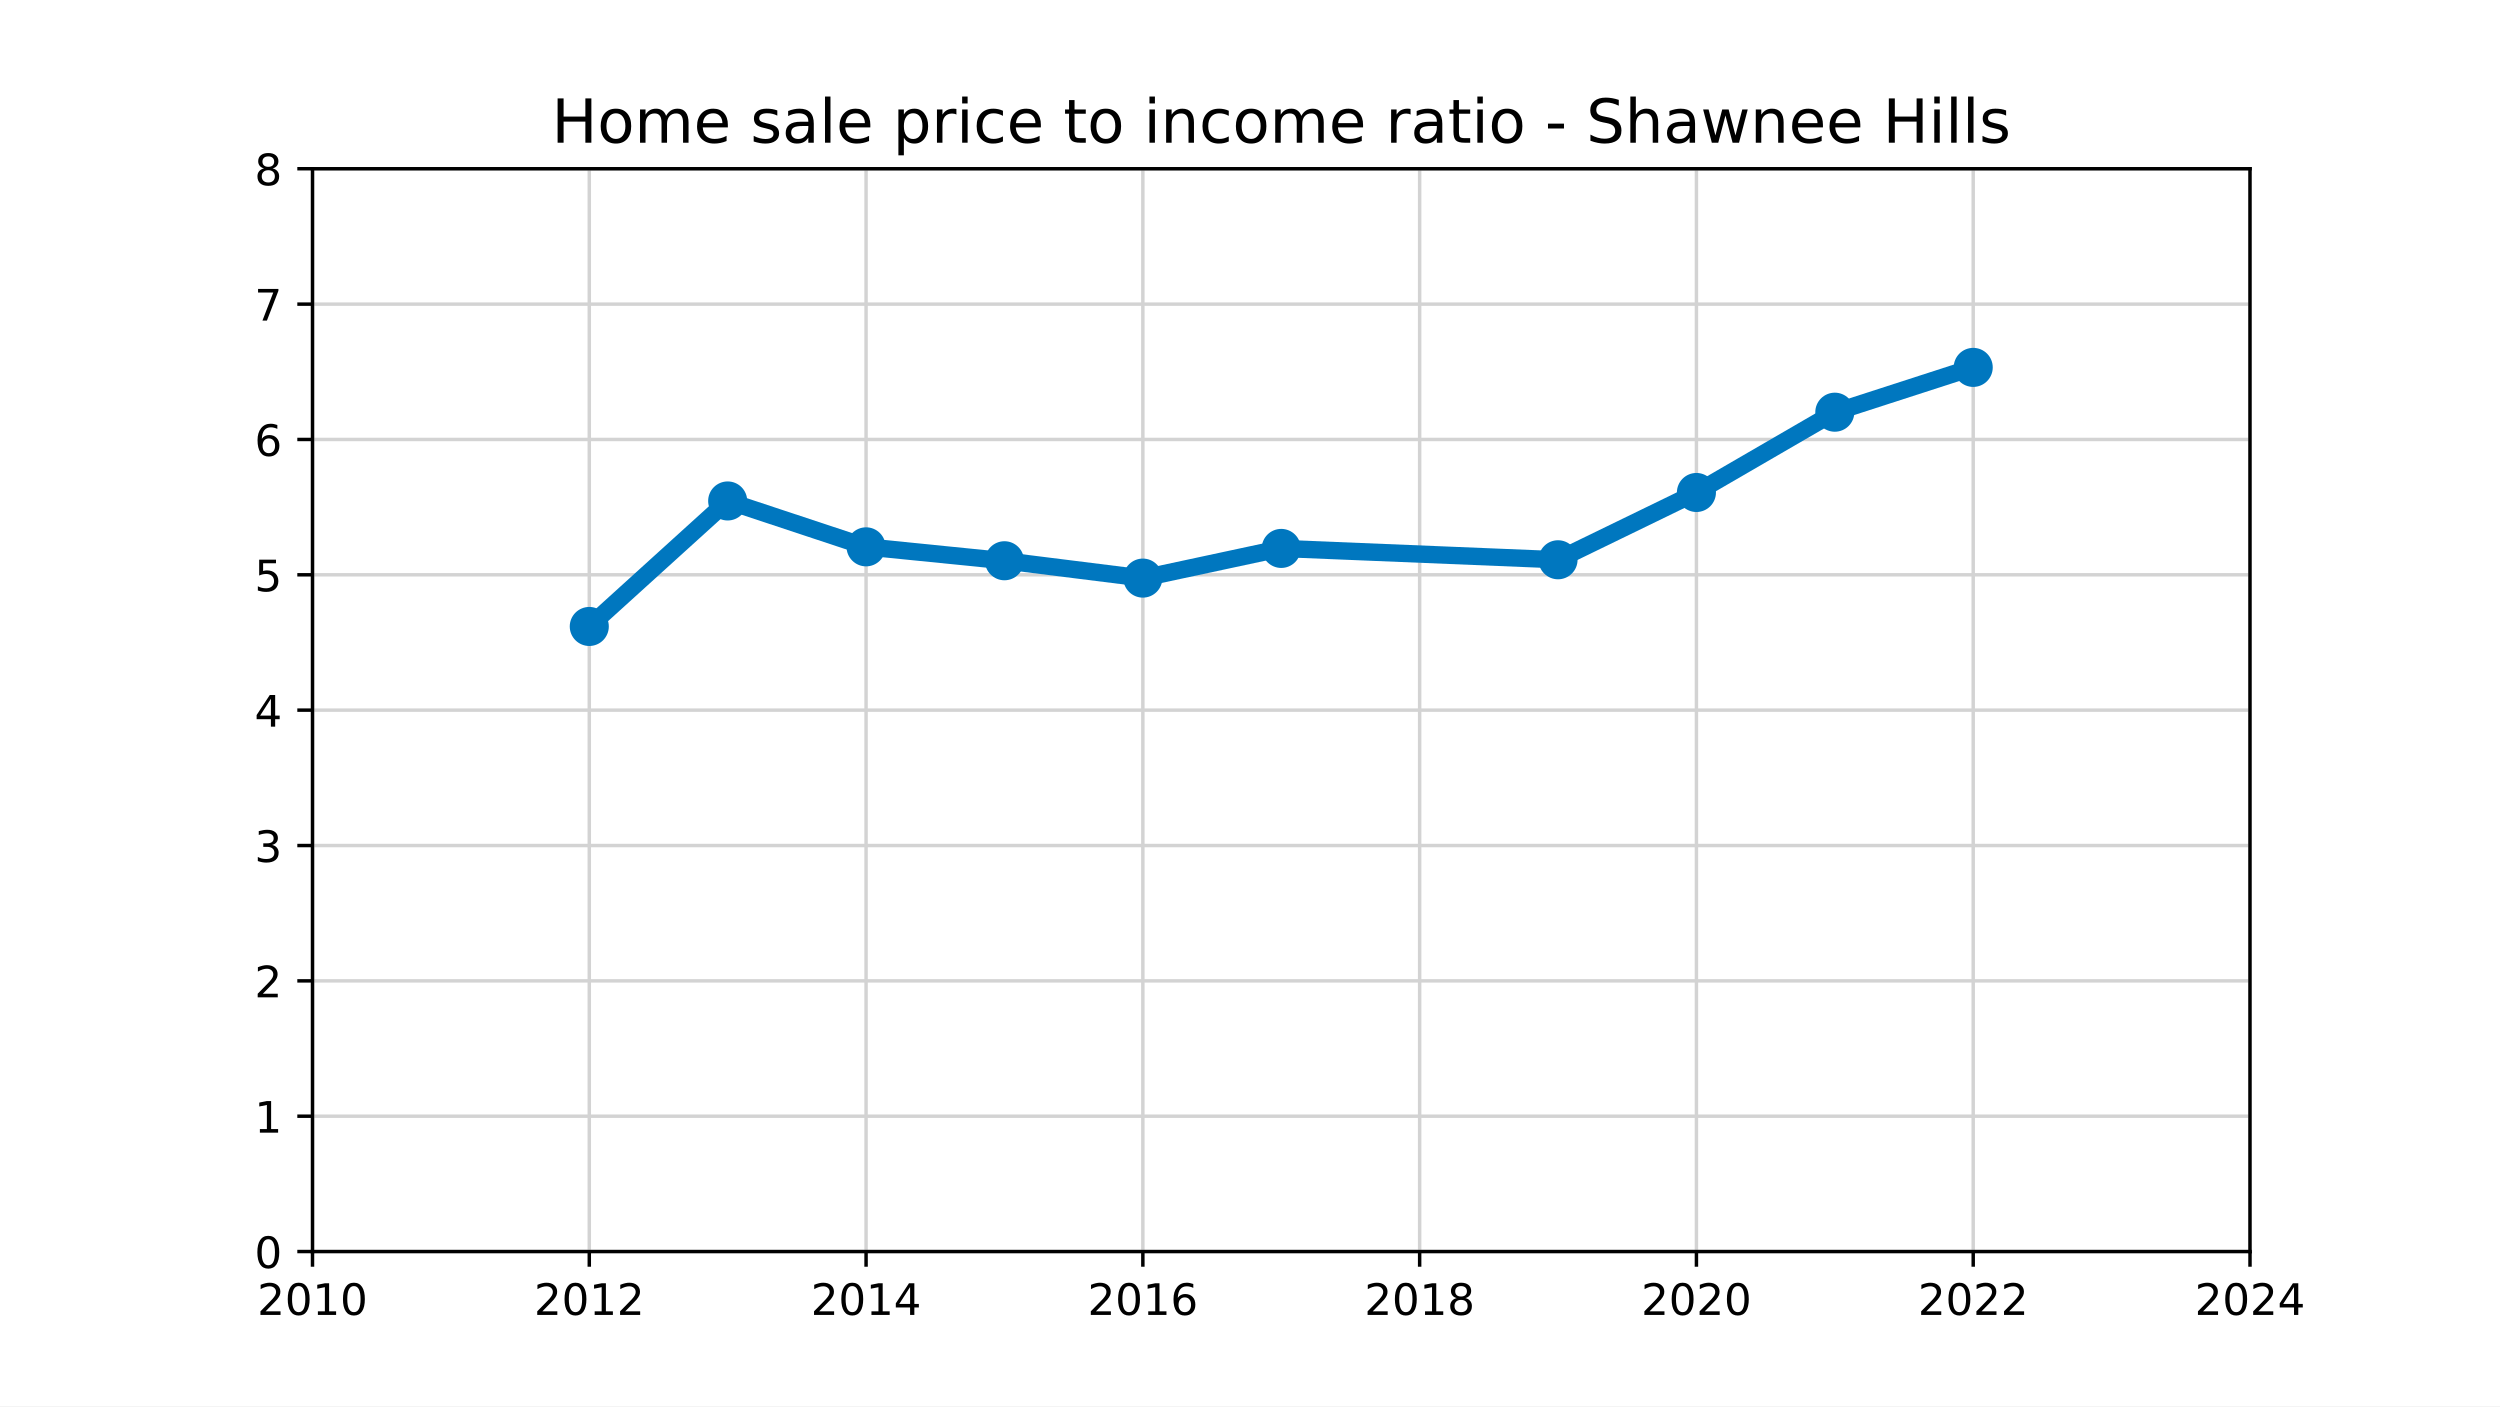
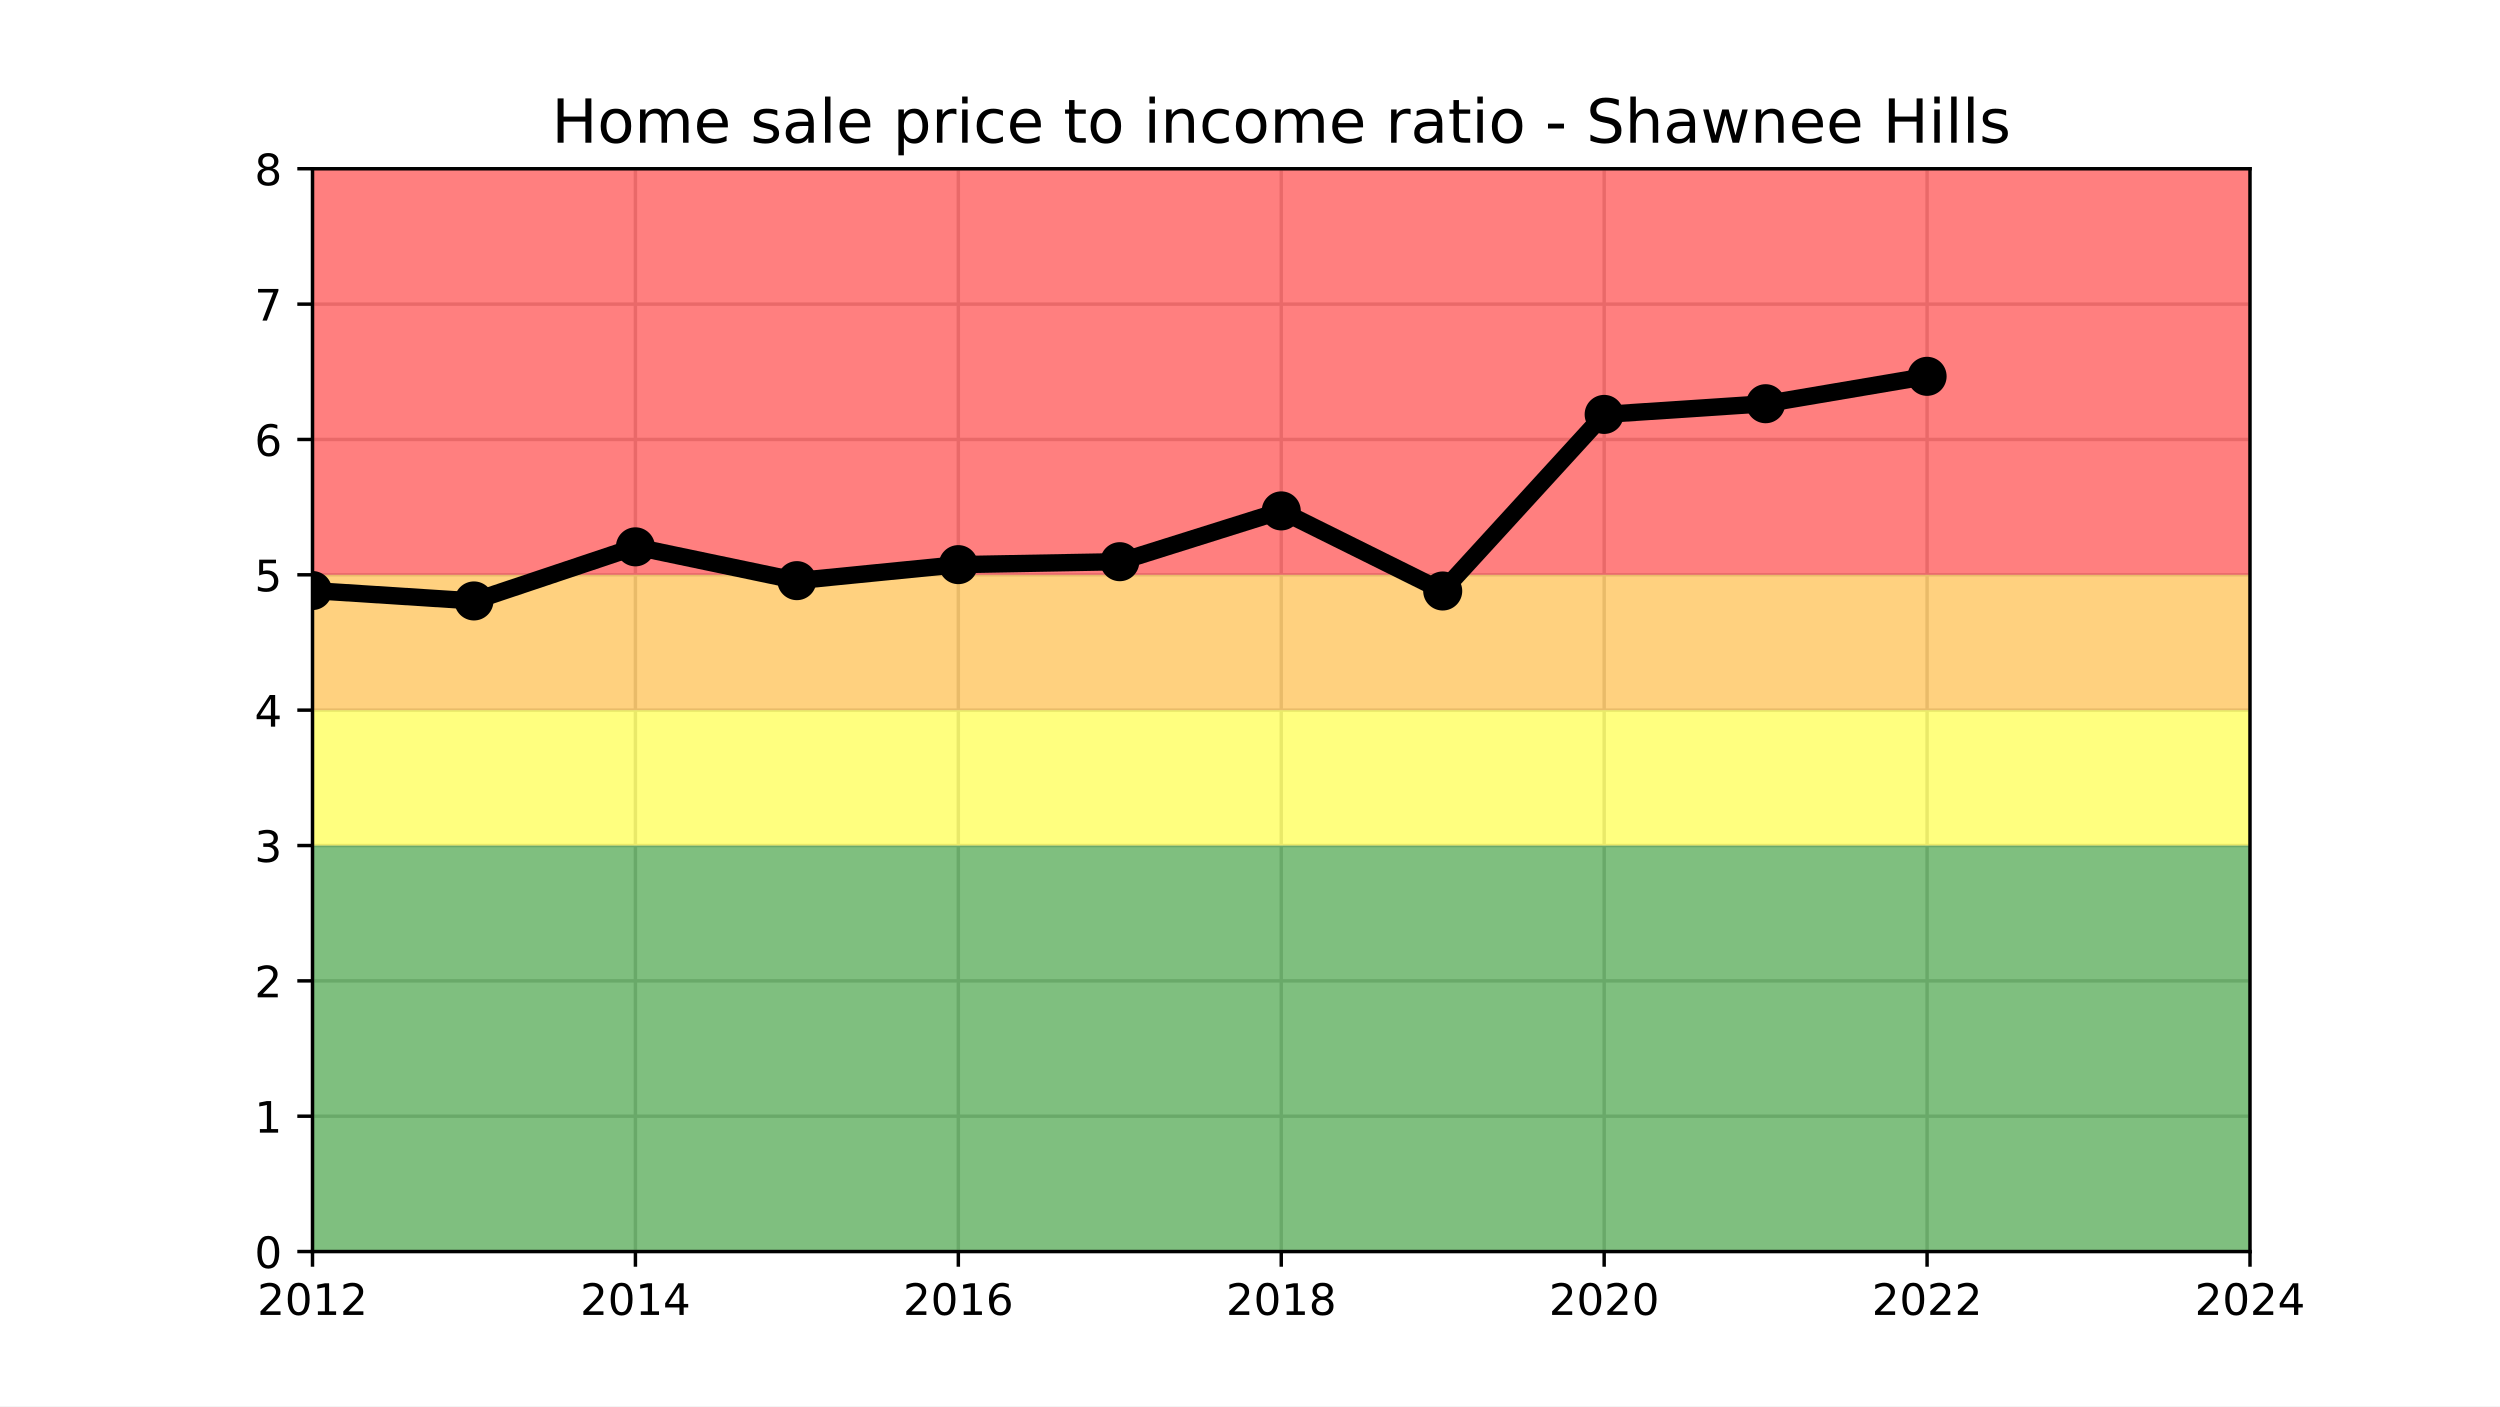
<svg xmlns="http://www.w3.org/2000/svg" xmlns:xlink="http://www.w3.org/1999/xlink" width="576pt" height="324pt" viewBox="0 0 576 324" version="1.1">
  <defs>
    <style type="text/css">*{stroke-linejoin: round; stroke-linecap: butt}</style>
  </defs>
  <g id="figure_1">
    <g id="patch_1">
      <path d="M 0 324  L 576 324  L 576 0  L 0 0  z " style="fill: #ffffff" />
    </g>
    <g id="axes_1">
      <g id="patch_2">
        <path d="M 72 288.36  L 518.4 288.36  L 518.4 38.88  L 72 38.88  z " style="fill: #ffffff" />
      </g>
      <g id="matplotlib.axis_1">
        <g id="xtick_1">
          <g id="line2d_1">
-             <path d="M 72 288.36  L 72 38.88  " clip-path="url(#p5e0b19fc4f)" style="fill: none; stroke: #d3d3d3; stroke-width: 0.8; stroke-linecap: square" />
+             <path d="M 72 288.36  L 72 38.88  " clip-path="url(#pfe9d00cd19)" style="fill: none; stroke: #d3d3d3; stroke-width: 0.8; stroke-linecap: square" />
          </g>
          <g id="line2d_2">
            <defs>
-               <path id="m7cb2b89557" d="M 0 0  L 0 3.5  " style="stroke: #000000; stroke-width: 0.8" />
+               <path id="m9b3ba70a2d" d="M 0 0  L 0 3.5  " style="stroke: #000000; stroke-width: 0.8" />
            </defs>
            <g>
-               <use xlink:href="#m7cb2b89557" x="72" y="288.36" style="stroke: #000000; stroke-width: 0.8" />
+               <use xlink:href="#m9b3ba70a2d" x="72" y="288.36" style="stroke: #000000; stroke-width: 0.8" />
            </g>
          </g>
          <g id="text_1">
            <g transform="translate(59.275 302.9584) scale(0.1 -0.1)">
              <defs>
                <path id="DejaVuSans-32" d="M 1228 531  L 3431 531  L 3431 0  L 469 0  L 469 531  Q 828 903 1448 1529  Q 2069 2156 2228 2338  Q 2531 2678 2651 2914  Q 2772 3150 2772 3378  Q 2772 3750 2511 3984  Q 2250 4219 1831 4219  Q 1534 4219 1204 4116  Q 875 4013 500 3803  L 500 4441  Q 881 4594 1212 4672  Q 1544 4750 1819 4750  Q 2544 4750 2975 4387  Q 3406 4025 3406 3419  Q 3406 3131 3298 2873  Q 3191 2616 2906 2266  Q 2828 2175 2409 1742  Q 1991 1309 1228 531  z " transform="scale(0.015625)" />
                <path id="DejaVuSans-30" d="M 2034 4250  Q 1547 4250 1301 3770  Q 1056 3291 1056 2328  Q 1056 1369 1301 889  Q 1547 409 2034 409  Q 2525 409 2770 889  Q 3016 1369 3016 2328  Q 3016 3291 2770 3770  Q 2525 4250 2034 4250  z M 2034 4750  Q 2819 4750 3233 4129  Q 3647 3509 3647 2328  Q 3647 1150 3233 529  Q 2819 -91 2034 -91  Q 1250 -91 836 529  Q 422 1150 422 2328  Q 422 3509 836 4129  Q 1250 4750 2034 4750  z " transform="scale(0.015625)" />
                <path id="DejaVuSans-31" d="M 794 531  L 1825 531  L 1825 4091  L 703 3866  L 703 4441  L 1819 4666  L 2450 4666  L 2450 531  L 3481 531  L 3481 0  L 794 0  L 794 531  z " transform="scale(0.015625)" />
              </defs>
              <use xlink:href="#DejaVuSans-32" />
              <use xlink:href="#DejaVuSans-30" x="63.623" />
              <use xlink:href="#DejaVuSans-31" x="127.246" />
-               <use xlink:href="#DejaVuSans-30" x="190.869" />
+               <use xlink:href="#DejaVuSans-32" x="190.869" />
            </g>
          </g>
        </g>
        <g id="xtick_2">
          <g id="line2d_3">
-             <path d="M 135.771 288.36  L 135.771 38.88  " clip-path="url(#p5e0b19fc4f)" style="fill: none; stroke: #d3d3d3; stroke-width: 0.8; stroke-linecap: square" />
+             <path d="M 146.4 288.36  L 146.4 38.88  " clip-path="url(#pfe9d00cd19)" style="fill: none; stroke: #d3d3d3; stroke-width: 0.8; stroke-linecap: square" />
          </g>
          <g id="line2d_4">
            <g>
-               <use xlink:href="#m7cb2b89557" x="135.771" y="288.36" style="stroke: #000000; stroke-width: 0.8" />
+               <use xlink:href="#m9b3ba70a2d" x="146.4" y="288.36" style="stroke: #000000; stroke-width: 0.8" />
            </g>
          </g>
          <g id="text_2">
-             <g transform="translate(123.0464 302.9584) scale(0.1 -0.1)">
+             <g transform="translate(133.675 302.9584) scale(0.1 -0.1)">
+               <defs>
+                 <path id="DejaVuSans-34" d="M 2419 4116  L 825 1625  L 2419 1625  L 2419 4116  z M 2253 4666  L 3047 4666  L 3047 1625  L 3713 1625  L 3713 1100  L 3047 1100  L 3047 0  L 2419 0  L 2419 1100  L 313 1100  L 313 1709  L 2253 4666  z " transform="scale(0.015625)" />
+               </defs>
              <use xlink:href="#DejaVuSans-32" />
              <use xlink:href="#DejaVuSans-30" x="63.623" />
              <use xlink:href="#DejaVuSans-31" x="127.246" />
-               <use xlink:href="#DejaVuSans-32" x="190.869" />
+               <use xlink:href="#DejaVuSans-34" x="190.869" />
            </g>
          </g>
        </g>
        <g id="xtick_3">
          <g id="line2d_5">
-             <path d="M 199.543 288.36  L 199.543 38.88  " clip-path="url(#p5e0b19fc4f)" style="fill: none; stroke: #d3d3d3; stroke-width: 0.8; stroke-linecap: square" />
+             <path d="M 220.8 288.36  L 220.8 38.88  " clip-path="url(#pfe9d00cd19)" style="fill: none; stroke: #d3d3d3; stroke-width: 0.8; stroke-linecap: square" />
          </g>
          <g id="line2d_6">
            <g>
-               <use xlink:href="#m7cb2b89557" x="199.543" y="288.36" style="stroke: #000000; stroke-width: 0.8" />
+               <use xlink:href="#m9b3ba70a2d" x="220.8" y="288.36" style="stroke: #000000; stroke-width: 0.8" />
            </g>
          </g>
          <g id="text_3">
-             <g transform="translate(186.8179 302.9584) scale(0.1 -0.1)">
-               <defs>
-                 <path id="DejaVuSans-34" d="M 2419 4116  L 825 1625  L 2419 1625  L 2419 4116  z M 2253 4666  L 3047 4666  L 3047 1625  L 3713 1625  L 3713 1100  L 3047 1100  L 3047 0  L 2419 0  L 2419 1100  L 313 1100  L 313 1709  L 2253 4666  z " transform="scale(0.015625)" />
+             <g transform="translate(208.075 302.9584) scale(0.1 -0.1)">
+               <defs>
+                 <path id="DejaVuSans-36" d="M 2113 2584  Q 1688 2584 1439 2293  Q 1191 2003 1191 1497  Q 1191 994 1439 701  Q 1688 409 2113 409  Q 2538 409 2786 701  Q 3034 994 3034 1497  Q 3034 2003 2786 2293  Q 2538 2584 2113 2584  z M 3366 4563  L 3366 3988  Q 3128 4100 2886 4159  Q 2644 4219 2406 4219  Q 1781 4219 1451 3797  Q 1122 3375 1075 2522  Q 1259 2794 1537 2939  Q 1816 3084 2150 3084  Q 2853 3084 3261 2657  Q 3669 2231 3669 1497  Q 3669 778 3244 343  Q 2819 -91 2113 -91  Q 1303 -91 875 529  Q 447 1150 447 2328  Q 447 3434 972 4092  Q 1497 4750 2381 4750  Q 2619 4750 2861 4703  Q 3103 4656 3366 4563  z " transform="scale(0.015625)" />
              </defs>
              <use xlink:href="#DejaVuSans-32" />
              <use xlink:href="#DejaVuSans-30" x="63.623" />
              <use xlink:href="#DejaVuSans-31" x="127.246" />
-               <use xlink:href="#DejaVuSans-34" x="190.869" />
+               <use xlink:href="#DejaVuSans-36" x="190.869" />
            </g>
          </g>
        </g>
        <g id="xtick_4">
          <g id="line2d_7">
-             <path d="M 263.314 288.36  L 263.314 38.88  " clip-path="url(#p5e0b19fc4f)" style="fill: none; stroke: #d3d3d3; stroke-width: 0.8; stroke-linecap: square" />
+             <path d="M 295.2 288.36  L 295.2 38.88  " clip-path="url(#pfe9d00cd19)" style="fill: none; stroke: #d3d3d3; stroke-width: 0.8; stroke-linecap: square" />
          </g>
          <g id="line2d_8">
            <g>
-               <use xlink:href="#m7cb2b89557" x="263.314" y="288.36" style="stroke: #000000; stroke-width: 0.8" />
+               <use xlink:href="#m9b3ba70a2d" x="295.2" y="288.36" style="stroke: #000000; stroke-width: 0.8" />
            </g>
          </g>
          <g id="text_4">
-             <g transform="translate(250.5893 302.9584) scale(0.1 -0.1)">
-               <defs>
-                 <path id="DejaVuSans-36" d="M 2113 2584  Q 1688 2584 1439 2293  Q 1191 2003 1191 1497  Q 1191 994 1439 701  Q 1688 409 2113 409  Q 2538 409 2786 701  Q 3034 994 3034 1497  Q 3034 2003 2786 2293  Q 2538 2584 2113 2584  z M 3366 4563  L 3366 3988  Q 3128 4100 2886 4159  Q 2644 4219 2406 4219  Q 1781 4219 1451 3797  Q 1122 3375 1075 2522  Q 1259 2794 1537 2939  Q 1816 3084 2150 3084  Q 2853 3084 3261 2657  Q 3669 2231 3669 1497  Q 3669 778 3244 343  Q 2819 -91 2113 -91  Q 1303 -91 875 529  Q 447 1150 447 2328  Q 447 3434 972 4092  Q 1497 4750 2381 4750  Q 2619 4750 2861 4703  Q 3103 4656 3366 4563  z " transform="scale(0.015625)" />
+             <g transform="translate(282.475 302.9584) scale(0.1 -0.1)">
+               <defs>
+                 <path id="DejaVuSans-38" d="M 2034 2216  Q 1584 2216 1326 1975  Q 1069 1734 1069 1313  Q 1069 891 1326 650  Q 1584 409 2034 409  Q 2484 409 2743 651  Q 3003 894 3003 1313  Q 3003 1734 2745 1975  Q 2488 2216 2034 2216  z M 1403 2484  Q 997 2584 770 2862  Q 544 3141 544 3541  Q 544 4100 942 4425  Q 1341 4750 2034 4750  Q 2731 4750 3128 4425  Q 3525 4100 3525 3541  Q 3525 3141 3298 2862  Q 3072 2584 2669 2484  Q 3125 2378 3379 2068  Q 3634 1759 3634 1313  Q 3634 634 3220 271  Q 2806 -91 2034 -91  Q 1263 -91 848 271  Q 434 634 434 1313  Q 434 1759 690 2068  Q 947 2378 1403 2484  z M 1172 3481  Q 1172 3119 1398 2916  Q 1625 2713 2034 2713  Q 2441 2713 2670 2916  Q 2900 3119 2900 3481  Q 2900 3844 2670 4047  Q 2441 4250 2034 4250  Q 1625 4250 1398 4047  Q 1172 3844 1172 3481  z " transform="scale(0.015625)" />
              </defs>
              <use xlink:href="#DejaVuSans-32" />
              <use xlink:href="#DejaVuSans-30" x="63.623" />
              <use xlink:href="#DejaVuSans-31" x="127.246" />
-               <use xlink:href="#DejaVuSans-36" x="190.869" />
+               <use xlink:href="#DejaVuSans-38" x="190.869" />
            </g>
          </g>
        </g>
        <g id="xtick_5">
          <g id="line2d_9">
-             <path d="M 327.086 288.36  L 327.086 38.88  " clip-path="url(#p5e0b19fc4f)" style="fill: none; stroke: #d3d3d3; stroke-width: 0.8; stroke-linecap: square" />
+             <path d="M 369.6 288.36  L 369.6 38.88  " clip-path="url(#pfe9d00cd19)" style="fill: none; stroke: #d3d3d3; stroke-width: 0.8; stroke-linecap: square" />
          </g>
          <g id="line2d_10">
            <g>
-               <use xlink:href="#m7cb2b89557" x="327.086" y="288.36" style="stroke: #000000; stroke-width: 0.8" />
+               <use xlink:href="#m9b3ba70a2d" x="369.6" y="288.36" style="stroke: #000000; stroke-width: 0.8" />
            </g>
          </g>
          <g id="text_5">
-             <g transform="translate(314.3607 302.9584) scale(0.1 -0.1)">
-               <defs>
-                 <path id="DejaVuSans-38" d="M 2034 2216  Q 1584 2216 1326 1975  Q 1069 1734 1069 1313  Q 1069 891 1326 650  Q 1584 409 2034 409  Q 2484 409 2743 651  Q 3003 894 3003 1313  Q 3003 1734 2745 1975  Q 2488 2216 2034 2216  z M 1403 2484  Q 997 2584 770 2862  Q 544 3141 544 3541  Q 544 4100 942 4425  Q 1341 4750 2034 4750  Q 2731 4750 3128 4425  Q 3525 4100 3525 3541  Q 3525 3141 3298 2862  Q 3072 2584 2669 2484  Q 3125 2378 3379 2068  Q 3634 1759 3634 1313  Q 3634 634 3220 271  Q 2806 -91 2034 -91  Q 1263 -91 848 271  Q 434 634 434 1313  Q 434 1759 690 2068  Q 947 2378 1403 2484  z M 1172 3481  Q 1172 3119 1398 2916  Q 1625 2713 2034 2713  Q 2441 2713 2670 2916  Q 2900 3119 2900 3481  Q 2900 3844 2670 4047  Q 2441 4250 2034 4250  Q 1625 4250 1398 4047  Q 1172 3844 1172 3481  z " transform="scale(0.015625)" />
-               </defs>
-               <use xlink:href="#DejaVuSans-32" />
-               <use xlink:href="#DejaVuSans-30" x="63.623" />
-               <use xlink:href="#DejaVuSans-31" x="127.246" />
-               <use xlink:href="#DejaVuSans-38" x="190.869" />
+             <g transform="translate(356.875 302.9584) scale(0.1 -0.1)">
+               <use xlink:href="#DejaVuSans-32" />
+               <use xlink:href="#DejaVuSans-30" x="63.623" />
+               <use xlink:href="#DejaVuSans-32" x="127.246" />
+               <use xlink:href="#DejaVuSans-30" x="190.869" />
            </g>
          </g>
        </g>
        <g id="xtick_6">
          <g id="line2d_11">
-             <path d="M 390.857 288.36  L 390.857 38.88  " clip-path="url(#p5e0b19fc4f)" style="fill: none; stroke: #d3d3d3; stroke-width: 0.8; stroke-linecap: square" />
+             <path d="M 444 288.36  L 444 38.88  " clip-path="url(#pfe9d00cd19)" style="fill: none; stroke: #d3d3d3; stroke-width: 0.8; stroke-linecap: square" />
          </g>
          <g id="line2d_12">
            <g>
-               <use xlink:href="#m7cb2b89557" x="390.857" y="288.36" style="stroke: #000000; stroke-width: 0.8" />
+               <use xlink:href="#m9b3ba70a2d" x="444" y="288.36" style="stroke: #000000; stroke-width: 0.8" />
            </g>
          </g>
          <g id="text_6">
-             <g transform="translate(378.1321 302.9584) scale(0.1 -0.1)">
+             <g transform="translate(431.275 302.9584) scale(0.1 -0.1)">
              <use xlink:href="#DejaVuSans-32" />
              <use xlink:href="#DejaVuSans-30" x="63.623" />
              <use xlink:href="#DejaVuSans-32" x="127.246" />
-               <use xlink:href="#DejaVuSans-30" x="190.869" />
+               <use xlink:href="#DejaVuSans-32" x="190.869" />
            </g>
          </g>
        </g>
        <g id="xtick_7">
          <g id="line2d_13">
-             <path d="M 454.629 288.36  L 454.629 38.88  " clip-path="url(#p5e0b19fc4f)" style="fill: none; stroke: #d3d3d3; stroke-width: 0.8; stroke-linecap: square" />
+             <path d="M 518.4 288.36  L 518.4 38.88  " clip-path="url(#pfe9d00cd19)" style="fill: none; stroke: #d3d3d3; stroke-width: 0.8; stroke-linecap: square" />
          </g>
          <g id="line2d_14">
            <g>
-               <use xlink:href="#m7cb2b89557" x="454.629" y="288.36" style="stroke: #000000; stroke-width: 0.8" />
+               <use xlink:href="#m9b3ba70a2d" x="518.4" y="288.36" style="stroke: #000000; stroke-width: 0.8" />
            </g>
          </g>
          <g id="text_7">
-             <g transform="translate(441.9036 302.9584) scale(0.1 -0.1)">
-               <use xlink:href="#DejaVuSans-32" />
-               <use xlink:href="#DejaVuSans-30" x="63.623" />
-               <use xlink:href="#DejaVuSans-32" x="127.246" />
-               <use xlink:href="#DejaVuSans-32" x="190.869" />
-             </g>
-           </g>
-         </g>
-         <g id="xtick_8">
-           <g id="line2d_15">
-             <path d="M 518.4 288.36  L 518.4 38.88  " clip-path="url(#p5e0b19fc4f)" style="fill: none; stroke: #d3d3d3; stroke-width: 0.8; stroke-linecap: square" />
-           </g>
-           <g id="line2d_16">
-             <g>
-               <use xlink:href="#m7cb2b89557" x="518.4" y="288.36" style="stroke: #000000; stroke-width: 0.8" />
-             </g>
-           </g>
-           <g id="text_8">
            <g transform="translate(505.675 302.9584) scale(0.1 -0.1)">
              <use xlink:href="#DejaVuSans-32" />
              <use xlink:href="#DejaVuSans-30" x="63.623" />
              <use xlink:href="#DejaVuSans-32" x="127.246" />
              <use xlink:href="#DejaVuSans-34" x="190.869" />
            </g>
          </g>
        </g>
      </g>
      <g id="matplotlib.axis_2">
        <g id="ytick_1">
-           <g id="line2d_17">
-             <path d="M 72 288.36  L 518.4 288.36  " clip-path="url(#p5e0b19fc4f)" style="fill: none; stroke: #d3d3d3; stroke-width: 0.8; stroke-linecap: square" />
-           </g>
-           <g id="line2d_18">
+           <g id="line2d_15">
+             <path d="M 72 288.36  L 518.4 288.36  " clip-path="url(#pfe9d00cd19)" style="fill: none; stroke: #d3d3d3; stroke-width: 0.8; stroke-linecap: square" />
+           </g>
+           <g id="line2d_16">
            <defs>
-               <path id="m67c697e968" d="M 0 0  L -3.5 0  " style="stroke: #000000; stroke-width: 0.8" />
+               <path id="m72ea10707c" d="M 0 0  L -3.5 0  " style="stroke: #000000; stroke-width: 0.8" />
            </defs>
            <g>
-               <use xlink:href="#m67c697e968" x="72" y="288.36" style="stroke: #000000; stroke-width: 0.8" />
-             </g>
-           </g>
-           <g id="text_9">
+               <use xlink:href="#m72ea10707c" x="72" y="288.36" style="stroke: #000000; stroke-width: 0.8" />
+             </g>
+           </g>
+           <g id="text_8">
            <g transform="translate(58.6375 292.1592) scale(0.1 -0.1)">
              <use xlink:href="#DejaVuSans-30" />
            </g>
          </g>
        </g>
        <g id="ytick_2">
-           <g id="line2d_19">
-             <path d="M 72 257.175  L 518.4 257.175  " clip-path="url(#p5e0b19fc4f)" style="fill: none; stroke: #d3d3d3; stroke-width: 0.8; stroke-linecap: square" />
-           </g>
-           <g id="line2d_20">
-             <g>
-               <use xlink:href="#m67c697e968" x="72" y="257.175" style="stroke: #000000; stroke-width: 0.8" />
-             </g>
-           </g>
-           <g id="text_10">
+           <g id="line2d_17">
+             <path d="M 72 257.175  L 518.4 257.175  " clip-path="url(#pfe9d00cd19)" style="fill: none; stroke: #d3d3d3; stroke-width: 0.8; stroke-linecap: square" />
+           </g>
+           <g id="line2d_18">
+             <g>
+               <use xlink:href="#m72ea10707c" x="72" y="257.175" style="stroke: #000000; stroke-width: 0.8" />
+             </g>
+           </g>
+           <g id="text_9">
            <g transform="translate(58.6375 260.9742) scale(0.1 -0.1)">
              <use xlink:href="#DejaVuSans-31" />
            </g>
          </g>
        </g>
        <g id="ytick_3">
+           <g id="line2d_19">
+             <path d="M 72 225.99  L 518.4 225.99  " clip-path="url(#pfe9d00cd19)" style="fill: none; stroke: #d3d3d3; stroke-width: 0.8; stroke-linecap: square" />
+           </g>
+           <g id="line2d_20">
+             <g>
+               <use xlink:href="#m72ea10707c" x="72" y="225.99" style="stroke: #000000; stroke-width: 0.8" />
+             </g>
+           </g>
+           <g id="text_10">
+             <g transform="translate(58.6375 229.7892) scale(0.1 -0.1)">
+               <use xlink:href="#DejaVuSans-32" />
+             </g>
+           </g>
+         </g>
+         <g id="ytick_4">
          <g id="line2d_21">
-             <path d="M 72 225.99  L 518.4 225.99  " clip-path="url(#p5e0b19fc4f)" style="fill: none; stroke: #d3d3d3; stroke-width: 0.8; stroke-linecap: square" />
+             <path d="M 72 194.805  L 518.4 194.805  " clip-path="url(#pfe9d00cd19)" style="fill: none; stroke: #d3d3d3; stroke-width: 0.8; stroke-linecap: square" />
          </g>
          <g id="line2d_22">
            <g>
-               <use xlink:href="#m67c697e968" x="72" y="225.99" style="stroke: #000000; stroke-width: 0.8" />
+               <use xlink:href="#m72ea10707c" x="72" y="194.805" style="stroke: #000000; stroke-width: 0.8" />
            </g>
          </g>
          <g id="text_11">
-             <g transform="translate(58.6375 229.7892) scale(0.1 -0.1)">
-               <use xlink:href="#DejaVuSans-32" />
-             </g>
-           </g>
-         </g>
-         <g id="ytick_4">
+             <g transform="translate(58.6375 198.6042) scale(0.1 -0.1)">
+               <defs>
+                 <path id="DejaVuSans-33" d="M 2597 2516  Q 3050 2419 3304 2112  Q 3559 1806 3559 1356  Q 3559 666 3084 287  Q 2609 -91 1734 -91  Q 1441 -91 1130 -33  Q 819 25 488 141  L 488 750  Q 750 597 1062 519  Q 1375 441 1716 441  Q 2309 441 2620 675  Q 2931 909 2931 1356  Q 2931 1769 2642 2001  Q 2353 2234 1838 2234  L 1294 2234  L 1294 2753  L 1863 2753  Q 2328 2753 2575 2939  Q 2822 3125 2822 3475  Q 2822 3834 2567 4026  Q 2313 4219 1838 4219  Q 1578 4219 1281 4162  Q 984 4106 628 3988  L 628 4550  Q 988 4650 1302 4700  Q 1616 4750 1894 4750  Q 2613 4750 3031 4423  Q 3450 4097 3450 3541  Q 3450 3153 3228 2886  Q 3006 2619 2597 2516  z " transform="scale(0.015625)" />
+               </defs>
+               <use xlink:href="#DejaVuSans-33" />
+             </g>
+           </g>
+         </g>
+         <g id="ytick_5">
          <g id="line2d_23">
-             <path d="M 72 194.805  L 518.4 194.805  " clip-path="url(#p5e0b19fc4f)" style="fill: none; stroke: #d3d3d3; stroke-width: 0.8; stroke-linecap: square" />
+             <path d="M 72 163.62  L 518.4 163.62  " clip-path="url(#pfe9d00cd19)" style="fill: none; stroke: #d3d3d3; stroke-width: 0.8; stroke-linecap: square" />
          </g>
          <g id="line2d_24">
            <g>
-               <use xlink:href="#m67c697e968" x="72" y="194.805" style="stroke: #000000; stroke-width: 0.8" />
+               <use xlink:href="#m72ea10707c" x="72" y="163.62" style="stroke: #000000; stroke-width: 0.8" />
            </g>
          </g>
          <g id="text_12">
-             <g transform="translate(58.6375 198.6042) scale(0.1 -0.1)">
-               <defs>
-                 <path id="DejaVuSans-33" d="M 2597 2516  Q 3050 2419 3304 2112  Q 3559 1806 3559 1356  Q 3559 666 3084 287  Q 2609 -91 1734 -91  Q 1441 -91 1130 -33  Q 819 25 488 141  L 488 750  Q 750 597 1062 519  Q 1375 441 1716 441  Q 2309 441 2620 675  Q 2931 909 2931 1356  Q 2931 1769 2642 2001  Q 2353 2234 1838 2234  L 1294 2234  L 1294 2753  L 1863 2753  Q 2328 2753 2575 2939  Q 2822 3125 2822 3475  Q 2822 3834 2567 4026  Q 2313 4219 1838 4219  Q 1578 4219 1281 4162  Q 984 4106 628 3988  L 628 4550  Q 988 4650 1302 4700  Q 1616 4750 1894 4750  Q 2613 4750 3031 4423  Q 3450 4097 3450 3541  Q 3450 3153 3228 2886  Q 3006 2619 2597 2516  z " transform="scale(0.015625)" />
-               </defs>
-               <use xlink:href="#DejaVuSans-33" />
-             </g>
-           </g>
-         </g>
-         <g id="ytick_5">
-           <g id="line2d_25">
-             <path d="M 72 163.62  L 518.4 163.62  " clip-path="url(#p5e0b19fc4f)" style="fill: none; stroke: #d3d3d3; stroke-width: 0.8; stroke-linecap: square" />
-           </g>
-           <g id="line2d_26">
-             <g>
-               <use xlink:href="#m67c697e968" x="72" y="163.62" style="stroke: #000000; stroke-width: 0.8" />
-             </g>
-           </g>
-           <g id="text_13">
            <g transform="translate(58.6375 167.4192) scale(0.1 -0.1)">
              <use xlink:href="#DejaVuSans-34" />
            </g>
          </g>
        </g>
        <g id="ytick_6">
+           <g id="line2d_25">
+             <path d="M 72 132.435  L 518.4 132.435  " clip-path="url(#pfe9d00cd19)" style="fill: none; stroke: #d3d3d3; stroke-width: 0.8; stroke-linecap: square" />
+           </g>
+           <g id="line2d_26">
+             <g>
+               <use xlink:href="#m72ea10707c" x="72" y="132.435" style="stroke: #000000; stroke-width: 0.8" />
+             </g>
+           </g>
+           <g id="text_13">
+             <g transform="translate(58.6375 136.2342) scale(0.1 -0.1)">
+               <defs>
+                 <path id="DejaVuSans-35" d="M 691 4666  L 3169 4666  L 3169 4134  L 1269 4134  L 1269 2991  Q 1406 3038 1543 3061  Q 1681 3084 1819 3084  Q 2600 3084 3056 2656  Q 3513 2228 3513 1497  Q 3513 744 3044 326  Q 2575 -91 1722 -91  Q 1428 -91 1123 -41  Q 819 9 494 109  L 494 744  Q 775 591 1075 516  Q 1375 441 1709 441  Q 2250 441 2565 725  Q 2881 1009 2881 1497  Q 2881 1984 2565 2268  Q 2250 2553 1709 2553  Q 1456 2553 1204 2497  Q 953 2441 691 2322  L 691 4666  z " transform="scale(0.015625)" />
+               </defs>
+               <use xlink:href="#DejaVuSans-35" />
+             </g>
+           </g>
+         </g>
+         <g id="ytick_7">
          <g id="line2d_27">
-             <path d="M 72 132.435  L 518.4 132.435  " clip-path="url(#p5e0b19fc4f)" style="fill: none; stroke: #d3d3d3; stroke-width: 0.8; stroke-linecap: square" />
+             <path d="M 72 101.25  L 518.4 101.25  " clip-path="url(#pfe9d00cd19)" style="fill: none; stroke: #d3d3d3; stroke-width: 0.8; stroke-linecap: square" />
          </g>
          <g id="line2d_28">
            <g>
-               <use xlink:href="#m67c697e968" x="72" y="132.435" style="stroke: #000000; stroke-width: 0.8" />
+               <use xlink:href="#m72ea10707c" x="72" y="101.25" style="stroke: #000000; stroke-width: 0.8" />
            </g>
          </g>
          <g id="text_14">
-             <g transform="translate(58.6375 136.2342) scale(0.1 -0.1)">
-               <defs>
-                 <path id="DejaVuSans-35" d="M 691 4666  L 3169 4666  L 3169 4134  L 1269 4134  L 1269 2991  Q 1406 3038 1543 3061  Q 1681 3084 1819 3084  Q 2600 3084 3056 2656  Q 3513 2228 3513 1497  Q 3513 744 3044 326  Q 2575 -91 1722 -91  Q 1428 -91 1123 -41  Q 819 9 494 109  L 494 744  Q 775 591 1075 516  Q 1375 441 1709 441  Q 2250 441 2565 725  Q 2881 1009 2881 1497  Q 2881 1984 2565 2268  Q 2250 2553 1709 2553  Q 1456 2553 1204 2497  Q 953 2441 691 2322  L 691 4666  z " transform="scale(0.015625)" />
-               </defs>
-               <use xlink:href="#DejaVuSans-35" />
-             </g>
-           </g>
-         </g>
-         <g id="ytick_7">
-           <g id="line2d_29">
-             <path d="M 72 101.25  L 518.4 101.25  " clip-path="url(#p5e0b19fc4f)" style="fill: none; stroke: #d3d3d3; stroke-width: 0.8; stroke-linecap: square" />
-           </g>
-           <g id="line2d_30">
-             <g>
-               <use xlink:href="#m67c697e968" x="72" y="101.25" style="stroke: #000000; stroke-width: 0.8" />
-             </g>
-           </g>
-           <g id="text_15">
            <g transform="translate(58.6375 105.0492) scale(0.1 -0.1)">
              <use xlink:href="#DejaVuSans-36" />
            </g>
          </g>
        </g>
        <g id="ytick_8">
+           <g id="line2d_29">
+             <path d="M 72 70.065  L 518.4 70.065  " clip-path="url(#pfe9d00cd19)" style="fill: none; stroke: #d3d3d3; stroke-width: 0.8; stroke-linecap: square" />
+           </g>
+           <g id="line2d_30">
+             <g>
+               <use xlink:href="#m72ea10707c" x="72" y="70.065" style="stroke: #000000; stroke-width: 0.8" />
+             </g>
+           </g>
+           <g id="text_15">
+             <g transform="translate(58.6375 73.86422) scale(0.1 -0.1)">
+               <defs>
+                 <path id="DejaVuSans-37" d="M 525 4666  L 3525 4666  L 3525 4397  L 1831 0  L 1172 0  L 2766 4134  L 525 4134  L 525 4666  z " transform="scale(0.015625)" />
+               </defs>
+               <use xlink:href="#DejaVuSans-37" />
+             </g>
+           </g>
+         </g>
+         <g id="ytick_9">
          <g id="line2d_31">
-             <path d="M 72 70.065  L 518.4 70.065  " clip-path="url(#p5e0b19fc4f)" style="fill: none; stroke: #d3d3d3; stroke-width: 0.8; stroke-linecap: square" />
+             <path d="M 72 38.88  L 518.4 38.88  " clip-path="url(#pfe9d00cd19)" style="fill: none; stroke: #d3d3d3; stroke-width: 0.8; stroke-linecap: square" />
          </g>
          <g id="line2d_32">
            <g>
-               <use xlink:href="#m67c697e968" x="72" y="70.065" style="stroke: #000000; stroke-width: 0.8" />
+               <use xlink:href="#m72ea10707c" x="72" y="38.88" style="stroke: #000000; stroke-width: 0.8" />
            </g>
          </g>
          <g id="text_16">
-             <g transform="translate(58.6375 73.86422) scale(0.1 -0.1)">
-               <defs>
-                 <path id="DejaVuSans-37" d="M 525 4666  L 3525 4666  L 3525 4397  L 1831 0  L 1172 0  L 2766 4134  L 525 4134  L 525 4666  z " transform="scale(0.015625)" />
-               </defs>
-               <use xlink:href="#DejaVuSans-37" />
-             </g>
-           </g>
-         </g>
-         <g id="ytick_9">
-           <g id="line2d_33">
-             <path d="M 72 38.88  L 518.4 38.88  " clip-path="url(#p5e0b19fc4f)" style="fill: none; stroke: #d3d3d3; stroke-width: 0.8; stroke-linecap: square" />
-           </g>
-           <g id="line2d_34">
-             <g>
-               <use xlink:href="#m67c697e968" x="72" y="38.88" style="stroke: #000000; stroke-width: 0.8" />
-             </g>
-           </g>
-           <g id="text_17">
            <g transform="translate(58.6375 42.67922) scale(0.1 -0.1)">
              <use xlink:href="#DejaVuSans-38" />
            </g>
          </g>
        </g>
      </g>
-       <g id="line2d_35">
-         <path d="M 135.771 144.337  L 167.657 115.421  L 199.543 125.993  L 231.429 129.198  L 263.314 133.195  L 295.2 126.356  L 358.971 128.971  L 390.857 113.468  L 422.743 94.97  L 454.629 84.649  " clip-path="url(#p5e0b19fc4f)" style="fill: none; stroke: #0077bf; stroke-width: 4; stroke-linecap: square" />
+       <g id="PolyCollection_1">
+         <path d="M 72 194.805  L 72 288.36  L 109.2 288.36  L 146.4 288.36  L 183.6 288.36  L 220.8 288.36  L 258 288.36  L 295.2 288.36  L 332.4 288.36  L 369.6 288.36  L 406.8 288.36  L 444 288.36  L 481.2 288.36  L 518.4 288.36  L 518.4 194.805  L 518.4 194.805  L 481.2 194.805  L 444 194.805  L 406.8 194.805  L 369.6 194.805  L 332.4 194.805  L 295.2 194.805  L 258 194.805  L 220.8 194.805  L 183.6 194.805  L 146.4 194.805  L 109.2 194.805  L 72 194.805  z " clip-path="url(#pfe9d00cd19)" style="fill: #008000; fill-opacity: 0.5" />
+       </g>
+       <g id="PolyCollection_2">
+         <path d="M 72 163.62  L 72 194.805  L 109.2 194.805  L 146.4 194.805  L 183.6 194.805  L 220.8 194.805  L 258 194.805  L 295.2 194.805  L 332.4 194.805  L 369.6 194.805  L 406.8 194.805  L 444 194.805  L 481.2 194.805  L 518.4 194.805  L 518.4 163.62  L 518.4 163.62  L 481.2 163.62  L 444 163.62  L 406.8 163.62  L 369.6 163.62  L 332.4 163.62  L 295.2 163.62  L 258 163.62  L 220.8 163.62  L 183.6 163.62  L 146.4 163.62  L 109.2 163.62  L 72 163.62  z " clip-path="url(#pfe9d00cd19)" style="fill: #ffff00; fill-opacity: 0.5" />
+       </g>
+       <g id="PolyCollection_3">
+         <path d="M 72 132.435  L 72 163.62  L 109.2 163.62  L 146.4 163.62  L 183.6 163.62  L 220.8 163.62  L 258 163.62  L 295.2 163.62  L 332.4 163.62  L 369.6 163.62  L 406.8 163.62  L 444 163.62  L 481.2 163.62  L 518.4 163.62  L 518.4 132.435  L 518.4 132.435  L 481.2 132.435  L 444 132.435  L 406.8 132.435  L 369.6 132.435  L 332.4 132.435  L 295.2 132.435  L 258 132.435  L 220.8 132.435  L 183.6 132.435  L 146.4 132.435  L 109.2 132.435  L 72 132.435  z " clip-path="url(#pfe9d00cd19)" style="fill: #ffa500; fill-opacity: 0.5" />
+       </g>
+       <g id="PolyCollection_4">
+         <path d="M 72 38.88  L 72 132.435  L 109.2 132.435  L 146.4 132.435  L 183.6 132.435  L 220.8 132.435  L 258 132.435  L 295.2 132.435  L 332.4 132.435  L 369.6 132.435  L 406.8 132.435  L 444 132.435  L 481.2 132.435  L 518.4 132.435  L 518.4 38.88  L 518.4 38.88  L 481.2 38.88  L 444 38.88  L 406.8 38.88  L 369.6 38.88  L 332.4 38.88  L 295.2 38.88  L 258 38.88  L 220.8 38.88  L 183.6 38.88  L 146.4 38.88  L 109.2 38.88  L 72 38.88  z " clip-path="url(#pfe9d00cd19)" style="fill: #ff0000; fill-opacity: 0.5" />
+       </g>
+       <g id="line2d_33">
+         <path d="M 72 136.062  L 109.2 138.458  L 146.4 125.993  L 183.6 133.78  L 220.8 130.092  L 258 129.413  L 295.2 117.712  L 332.4 136.163  L 369.6 95.481  L 406.8 93.017  L 444 86.707  " clip-path="url(#pfe9d00cd19)" style="fill: none; stroke: #000000; stroke-width: 4; stroke-linecap: square" />
        <defs>
-           <path id="m0a74aa79f1" d="M 0 4  C 1.061 4 2.078 3.579 2.828 2.828  C 3.579 2.078 4 1.061 4 0  C 4 -1.061 3.579 -2.078 2.828 -2.828  C 2.078 -3.579 1.061 -4 0 -4  C -1.061 -4 -2.078 -3.579 -2.828 -2.828  C -3.579 -2.078 -4 -1.061 -4 0  C -4 1.061 -3.579 2.078 -2.828 2.828  C -2.078 3.579 -1.061 4 0 4  z " style="stroke: #0077bf" />
+           <path id="m76dcd7c554" d="M 0 4  C 1.061 4 2.078 3.579 2.828 2.828  C 3.579 2.078 4 1.061 4 0  C 4 -1.061 3.579 -2.078 2.828 -2.828  C 2.078 -3.579 1.061 -4 0 -4  C -1.061 -4 -2.078 -3.579 -2.828 -2.828  C -3.579 -2.078 -4 -1.061 -4 0  C -4 1.061 -3.579 2.078 -2.828 2.828  C -2.078 3.579 -1.061 4 0 4  z " style="stroke: #000000" />
        </defs>
-         <g clip-path="url(#p5e0b19fc4f)">
-           <use xlink:href="#m0a74aa79f1" x="135.771" y="144.337" style="fill: #0077bf; stroke: #0077bf" />
-           <use xlink:href="#m0a74aa79f1" x="167.657" y="115.421" style="fill: #0077bf; stroke: #0077bf" />
-           <use xlink:href="#m0a74aa79f1" x="199.543" y="125.993" style="fill: #0077bf; stroke: #0077bf" />
-           <use xlink:href="#m0a74aa79f1" x="231.429" y="129.198" style="fill: #0077bf; stroke: #0077bf" />
-           <use xlink:href="#m0a74aa79f1" x="263.314" y="133.195" style="fill: #0077bf; stroke: #0077bf" />
-           <use xlink:href="#m0a74aa79f1" x="295.2" y="126.356" style="fill: #0077bf; stroke: #0077bf" />
-           <use xlink:href="#m0a74aa79f1" x="358.971" y="128.971" style="fill: #0077bf; stroke: #0077bf" />
-           <use xlink:href="#m0a74aa79f1" x="390.857" y="113.468" style="fill: #0077bf; stroke: #0077bf" />
-           <use xlink:href="#m0a74aa79f1" x="422.743" y="94.97" style="fill: #0077bf; stroke: #0077bf" />
-           <use xlink:href="#m0a74aa79f1" x="454.629" y="84.649" style="fill: #0077bf; stroke: #0077bf" />
+         <g clip-path="url(#pfe9d00cd19)">
+           <use xlink:href="#m76dcd7c554" x="72" y="136.062" style="stroke: #000000" />
+           <use xlink:href="#m76dcd7c554" x="109.2" y="138.458" style="stroke: #000000" />
+           <use xlink:href="#m76dcd7c554" x="146.4" y="125.993" style="stroke: #000000" />
+           <use xlink:href="#m76dcd7c554" x="183.6" y="133.78" style="stroke: #000000" />
+           <use xlink:href="#m76dcd7c554" x="220.8" y="130.092" style="stroke: #000000" />
+           <use xlink:href="#m76dcd7c554" x="258" y="129.413" style="stroke: #000000" />
+           <use xlink:href="#m76dcd7c554" x="295.2" y="117.712" style="stroke: #000000" />
+           <use xlink:href="#m76dcd7c554" x="332.4" y="136.163" style="stroke: #000000" />
+           <use xlink:href="#m76dcd7c554" x="369.6" y="95.481" style="stroke: #000000" />
+           <use xlink:href="#m76dcd7c554" x="406.8" y="93.017" style="stroke: #000000" />
+           <use xlink:href="#m76dcd7c554" x="444" y="86.707" style="stroke: #000000" />
        </g>
      </g>
      <g id="patch_3">
        <path d="M 72 288.36  L 72 38.88  " style="fill: none; stroke: #000000; stroke-width: 0.8; stroke-linejoin: miter; stroke-linecap: square" />
      </g>
      <g id="patch_4">
        <path d="M 518.4 288.36  L 518.4 38.88  " style="fill: none; stroke: #000000; stroke-width: 0.8; stroke-linejoin: miter; stroke-linecap: square" />
      </g>
      <g id="patch_5">
        <path d="M 72 288.36  L 518.4 288.36  " style="fill: none; stroke: #000000; stroke-width: 0.8; stroke-linejoin: miter; stroke-linecap: square" />
      </g>
      <g id="patch_6">
        <path d="M 72 38.88  L 518.4 38.88  " style="fill: none; stroke: #000000; stroke-width: 0.8; stroke-linejoin: miter; stroke-linecap: square" />
      </g>
-       <g id="text_18">
+       <g id="text_17">
        <g transform="translate(127.0983 32.88) scale(0.14 -0.14)">
          <defs>
            <path id="DejaVuSans-48" d="M 628 4666  L 1259 4666  L 1259 2753  L 3553 2753  L 3553 4666  L 4184 4666  L 4184 0  L 3553 0  L 3553 2222  L 1259 2222  L 1259 0  L 628 0  L 628 4666  z " transform="scale(0.015625)" />
            <path id="DejaVuSans-6f" d="M 1959 3097  Q 1497 3097 1228 2736  Q 959 2375 959 1747  Q 959 1119 1226 758  Q 1494 397 1959 397  Q 2419 397 2687 759  Q 2956 1122 2956 1747  Q 2956 2369 2687 2733  Q 2419 3097 1959 3097  z M 1959 3584  Q 2709 3584 3137 3096  Q 3566 2609 3566 1747  Q 3566 888 3137 398  Q 2709 -91 1959 -91  Q 1206 -91 779 398  Q 353 888 353 1747  Q 353 2609 779 3096  Q 1206 3584 1959 3584  z " transform="scale(0.015625)" />
            <path id="DejaVuSans-6d" d="M 3328 2828  Q 3544 3216 3844 3400  Q 4144 3584 4550 3584  Q 5097 3584 5394 3201  Q 5691 2819 5691 2113  L 5691 0  L 5113 0  L 5113 2094  Q 5113 2597 4934 2840  Q 4756 3084 4391 3084  Q 3944 3084 3684 2787  Q 3425 2491 3425 1978  L 3425 0  L 2847 0  L 2847 2094  Q 2847 2600 2669 2842  Q 2491 3084 2119 3084  Q 1678 3084 1418 2786  Q 1159 2488 1159 1978  L 1159 0  L 581 0  L 581 3500  L 1159 3500  L 1159 2956  Q 1356 3278 1631 3431  Q 1906 3584 2284 3584  Q 2666 3584 2933 3390  Q 3200 3197 3328 2828  z " transform="scale(0.015625)" />
            <path id="DejaVuSans-65" d="M 3597 1894  L 3597 1613  L 953 1613  Q 991 1019 1311 708  Q 1631 397 2203 397  Q 2534 397 2845 478  Q 3156 559 3463 722  L 3463 178  Q 3153 47 2828 -22  Q 2503 -91 2169 -91  Q 1331 -91 842 396  Q 353 884 353 1716  Q 353 2575 817 3079  Q 1281 3584 2069 3584  Q 2775 3584 3186 3129  Q 3597 2675 3597 1894  z M 3022 2063  Q 3016 2534 2758 2815  Q 2500 3097 2075 3097  Q 1594 3097 1305 2825  Q 1016 2553 972 2059  L 3022 2063  z " transform="scale(0.015625)" />
            <path id="DejaVuSans-20" transform="scale(0.015625)" />
            <path id="DejaVuSans-73" d="M 2834 3397  L 2834 2853  Q 2591 2978 2328 3040  Q 2066 3103 1784 3103  Q 1356 3103 1142 2972  Q 928 2841 928 2578  Q 928 2378 1081 2264  Q 1234 2150 1697 2047  L 1894 2003  Q 2506 1872 2764 1633  Q 3022 1394 3022 966  Q 3022 478 2636 193  Q 2250 -91 1575 -91  Q 1294 -91 989 -36  Q 684 19 347 128  L 347 722  Q 666 556 975 473  Q 1284 391 1588 391  Q 1994 391 2212 530  Q 2431 669 2431 922  Q 2431 1156 2273 1281  Q 2116 1406 1581 1522  L 1381 1569  Q 847 1681 609 1914  Q 372 2147 372 2553  Q 372 3047 722 3315  Q 1072 3584 1716 3584  Q 2034 3584 2315 3537  Q 2597 3491 2834 3397  z " transform="scale(0.015625)" />
            <path id="DejaVuSans-61" d="M 2194 1759  Q 1497 1759 1228 1600  Q 959 1441 959 1056  Q 959 750 1161 570  Q 1363 391 1709 391  Q 2188 391 2477 730  Q 2766 1069 2766 1631  L 2766 1759  L 2194 1759  z M 3341 1997  L 3341 0  L 2766 0  L 2766 531  Q 2569 213 2275 61  Q 1981 -91 1556 -91  Q 1019 -91 701 211  Q 384 513 384 1019  Q 384 1609 779 1909  Q 1175 2209 1959 2209  L 2766 2209  L 2766 2266  Q 2766 2663 2505 2880  Q 2244 3097 1772 3097  Q 1472 3097 1187 3025  Q 903 2953 641 2809  L 641 3341  Q 956 3463 1253 3523  Q 1550 3584 1831 3584  Q 2591 3584 2966 3190  Q 3341 2797 3341 1997  z " transform="scale(0.015625)" />
            <path id="DejaVuSans-6c" d="M 603 4863  L 1178 4863  L 1178 0  L 603 0  L 603 4863  z " transform="scale(0.015625)" />
            <path id="DejaVuSans-70" d="M 1159 525  L 1159 -1331  L 581 -1331  L 581 3500  L 1159 3500  L 1159 2969  Q 1341 3281 1617 3432  Q 1894 3584 2278 3584  Q 2916 3584 3314 3078  Q 3713 2572 3713 1747  Q 3713 922 3314 415  Q 2916 -91 2278 -91  Q 1894 -91 1617 61  Q 1341 213 1159 525  z M 3116 1747  Q 3116 2381 2855 2742  Q 2594 3103 2138 3103  Q 1681 3103 1420 2742  Q 1159 2381 1159 1747  Q 1159 1113 1420 752  Q 1681 391 2138 391  Q 2594 391 2855 752  Q 3116 1113 3116 1747  z " transform="scale(0.015625)" />
            <path id="DejaVuSans-72" d="M 2631 2963  Q 2534 3019 2420 3045  Q 2306 3072 2169 3072  Q 1681 3072 1420 2755  Q 1159 2438 1159 1844  L 1159 0  L 581 0  L 581 3500  L 1159 3500  L 1159 2956  Q 1341 3275 1631 3429  Q 1922 3584 2338 3584  Q 2397 3584 2469 3576  Q 2541 3569 2628 3553  L 2631 2963  z " transform="scale(0.015625)" />
            <path id="DejaVuSans-69" d="M 603 3500  L 1178 3500  L 1178 0  L 603 0  L 603 3500  z M 603 4863  L 1178 4863  L 1178 4134  L 603 4134  L 603 4863  z " transform="scale(0.015625)" />
            <path id="DejaVuSans-63" d="M 3122 3366  L 3122 2828  Q 2878 2963 2633 3030  Q 2388 3097 2138 3097  Q 1578 3097 1268 2742  Q 959 2388 959 1747  Q 959 1106 1268 751  Q 1578 397 2138 397  Q 2388 397 2633 464  Q 2878 531 3122 666  L 3122 134  Q 2881 22 2623 -34  Q 2366 -91 2075 -91  Q 1284 -91 818 406  Q 353 903 353 1747  Q 353 2603 823 3093  Q 1294 3584 2113 3584  Q 2378 3584 2631 3529  Q 2884 3475 3122 3366  z " transform="scale(0.015625)" />
            <path id="DejaVuSans-74" d="M 1172 4494  L 1172 3500  L 2356 3500  L 2356 3053  L 1172 3053  L 1172 1153  Q 1172 725 1289 603  Q 1406 481 1766 481  L 2356 481  L 2356 0  L 1766 0  Q 1100 0 847 248  Q 594 497 594 1153  L 594 3053  L 172 3053  L 172 3500  L 594 3500  L 594 4494  L 1172 4494  z " transform="scale(0.015625)" />
            <path id="DejaVuSans-6e" d="M 3513 2113  L 3513 0  L 2938 0  L 2938 2094  Q 2938 2591 2744 2837  Q 2550 3084 2163 3084  Q 1697 3084 1428 2787  Q 1159 2491 1159 1978  L 1159 0  L 581 0  L 581 3500  L 1159 3500  L 1159 2956  Q 1366 3272 1645 3428  Q 1925 3584 2291 3584  Q 2894 3584 3203 3211  Q 3513 2838 3513 2113  z " transform="scale(0.015625)" />
            <path id="DejaVuSans-2d" d="M 313 2009  L 1997 2009  L 1997 1497  L 313 1497  L 313 2009  z " transform="scale(0.015625)" />
            <path id="DejaVuSans-53" d="M 3425 4513  L 3425 3897  Q 3066 4069 2747 4153  Q 2428 4238 2131 4238  Q 1616 4238 1336 4038  Q 1056 3838 1056 3469  Q 1056 3159 1242 3001  Q 1428 2844 1947 2747  L 2328 2669  Q 3034 2534 3370 2195  Q 3706 1856 3706 1288  Q 3706 609 3251 259  Q 2797 -91 1919 -91  Q 1588 -91 1214 -16  Q 841 59 441 206  L 441 856  Q 825 641 1194 531  Q 1563 422 1919 422  Q 2459 422 2753 634  Q 3047 847 3047 1241  Q 3047 1584 2836 1778  Q 2625 1972 2144 2069  L 1759 2144  Q 1053 2284 737 2584  Q 422 2884 422 3419  Q 422 4038 858 4394  Q 1294 4750 2059 4750  Q 2388 4750 2728 4690  Q 3069 4631 3425 4513  z " transform="scale(0.015625)" />
            <path id="DejaVuSans-68" d="M 3513 2113  L 3513 0  L 2938 0  L 2938 2094  Q 2938 2591 2744 2837  Q 2550 3084 2163 3084  Q 1697 3084 1428 2787  Q 1159 2491 1159 1978  L 1159 0  L 581 0  L 581 4863  L 1159 4863  L 1159 2956  Q 1366 3272 1645 3428  Q 1925 3584 2291 3584  Q 2894 3584 3203 3211  Q 3513 2838 3513 2113  z " transform="scale(0.015625)" />
            <path id="DejaVuSans-77" d="M 269 3500  L 844 3500  L 1563 769  L 2278 3500  L 2956 3500  L 3675 769  L 4391 3500  L 4966 3500  L 4050 0  L 3372 0  L 2619 2869  L 1863 0  L 1184 0  L 269 3500  z " transform="scale(0.015625)" />
          </defs>
          <use xlink:href="#DejaVuSans-48" />
          <use xlink:href="#DejaVuSans-6f" x="75.195" />
          <use xlink:href="#DejaVuSans-6d" x="136.377" />
          <use xlink:href="#DejaVuSans-65" x="233.789" />
          <use xlink:href="#DejaVuSans-20" x="295.312" />
          <use xlink:href="#DejaVuSans-73" x="327.1" />
          <use xlink:href="#DejaVuSans-61" x="379.199" />
          <use xlink:href="#DejaVuSans-6c" x="440.479" />
          <use xlink:href="#DejaVuSans-65" x="468.262" />
          <use xlink:href="#DejaVuSans-20" x="529.785" />
          <use xlink:href="#DejaVuSans-70" x="561.572" />
          <use xlink:href="#DejaVuSans-72" x="625.049" />
          <use xlink:href="#DejaVuSans-69" x="666.162" />
          <use xlink:href="#DejaVuSans-63" x="693.945" />
          <use xlink:href="#DejaVuSans-65" x="748.926" />
          <use xlink:href="#DejaVuSans-20" x="810.449" />
          <use xlink:href="#DejaVuSans-74" x="842.236" />
          <use xlink:href="#DejaVuSans-6f" x="881.445" />
          <use xlink:href="#DejaVuSans-20" x="942.627" />
          <use xlink:href="#DejaVuSans-69" x="974.414" />
          <use xlink:href="#DejaVuSans-6e" x="1002.197" />
          <use xlink:href="#DejaVuSans-63" x="1065.576" />
          <use xlink:href="#DejaVuSans-6f" x="1120.557" />
          <use xlink:href="#DejaVuSans-6d" x="1181.738" />
          <use xlink:href="#DejaVuSans-65" x="1279.15" />
          <use xlink:href="#DejaVuSans-20" x="1340.674" />
          <use xlink:href="#DejaVuSans-72" x="1372.461" />
          <use xlink:href="#DejaVuSans-61" x="1413.574" />
          <use xlink:href="#DejaVuSans-74" x="1474.854" />
          <use xlink:href="#DejaVuSans-69" x="1514.062" />
          <use xlink:href="#DejaVuSans-6f" x="1541.846" />
          <use xlink:href="#DejaVuSans-20" x="1603.027" />
          <use xlink:href="#DejaVuSans-2d" x="1634.814" />
          <use xlink:href="#DejaVuSans-20" x="1670.898" />
          <use xlink:href="#DejaVuSans-53" x="1702.686" />
          <use xlink:href="#DejaVuSans-68" x="1766.162" />
          <use xlink:href="#DejaVuSans-61" x="1829.541" />
          <use xlink:href="#DejaVuSans-77" x="1890.82" />
          <use xlink:href="#DejaVuSans-6e" x="1972.607" />
          <use xlink:href="#DejaVuSans-65" x="2035.986" />
          <use xlink:href="#DejaVuSans-65" x="2097.51" />
          <use xlink:href="#DejaVuSans-20" x="2159.033" />
          <use xlink:href="#DejaVuSans-48" x="2190.82" />
          <use xlink:href="#DejaVuSans-69" x="2266.016" />
          <use xlink:href="#DejaVuSans-6c" x="2293.799" />
          <use xlink:href="#DejaVuSans-6c" x="2321.582" />
          <use xlink:href="#DejaVuSans-73" x="2349.365" />
        </g>
      </g>
    </g>
  </g>
  <defs>
-     <clipPath id="p5e0b19fc4f">
+     <clipPath id="pfe9d00cd19">
      <rect x="72" y="38.88" width="446.4" height="249.48" />
    </clipPath>
  </defs>
</svg>
